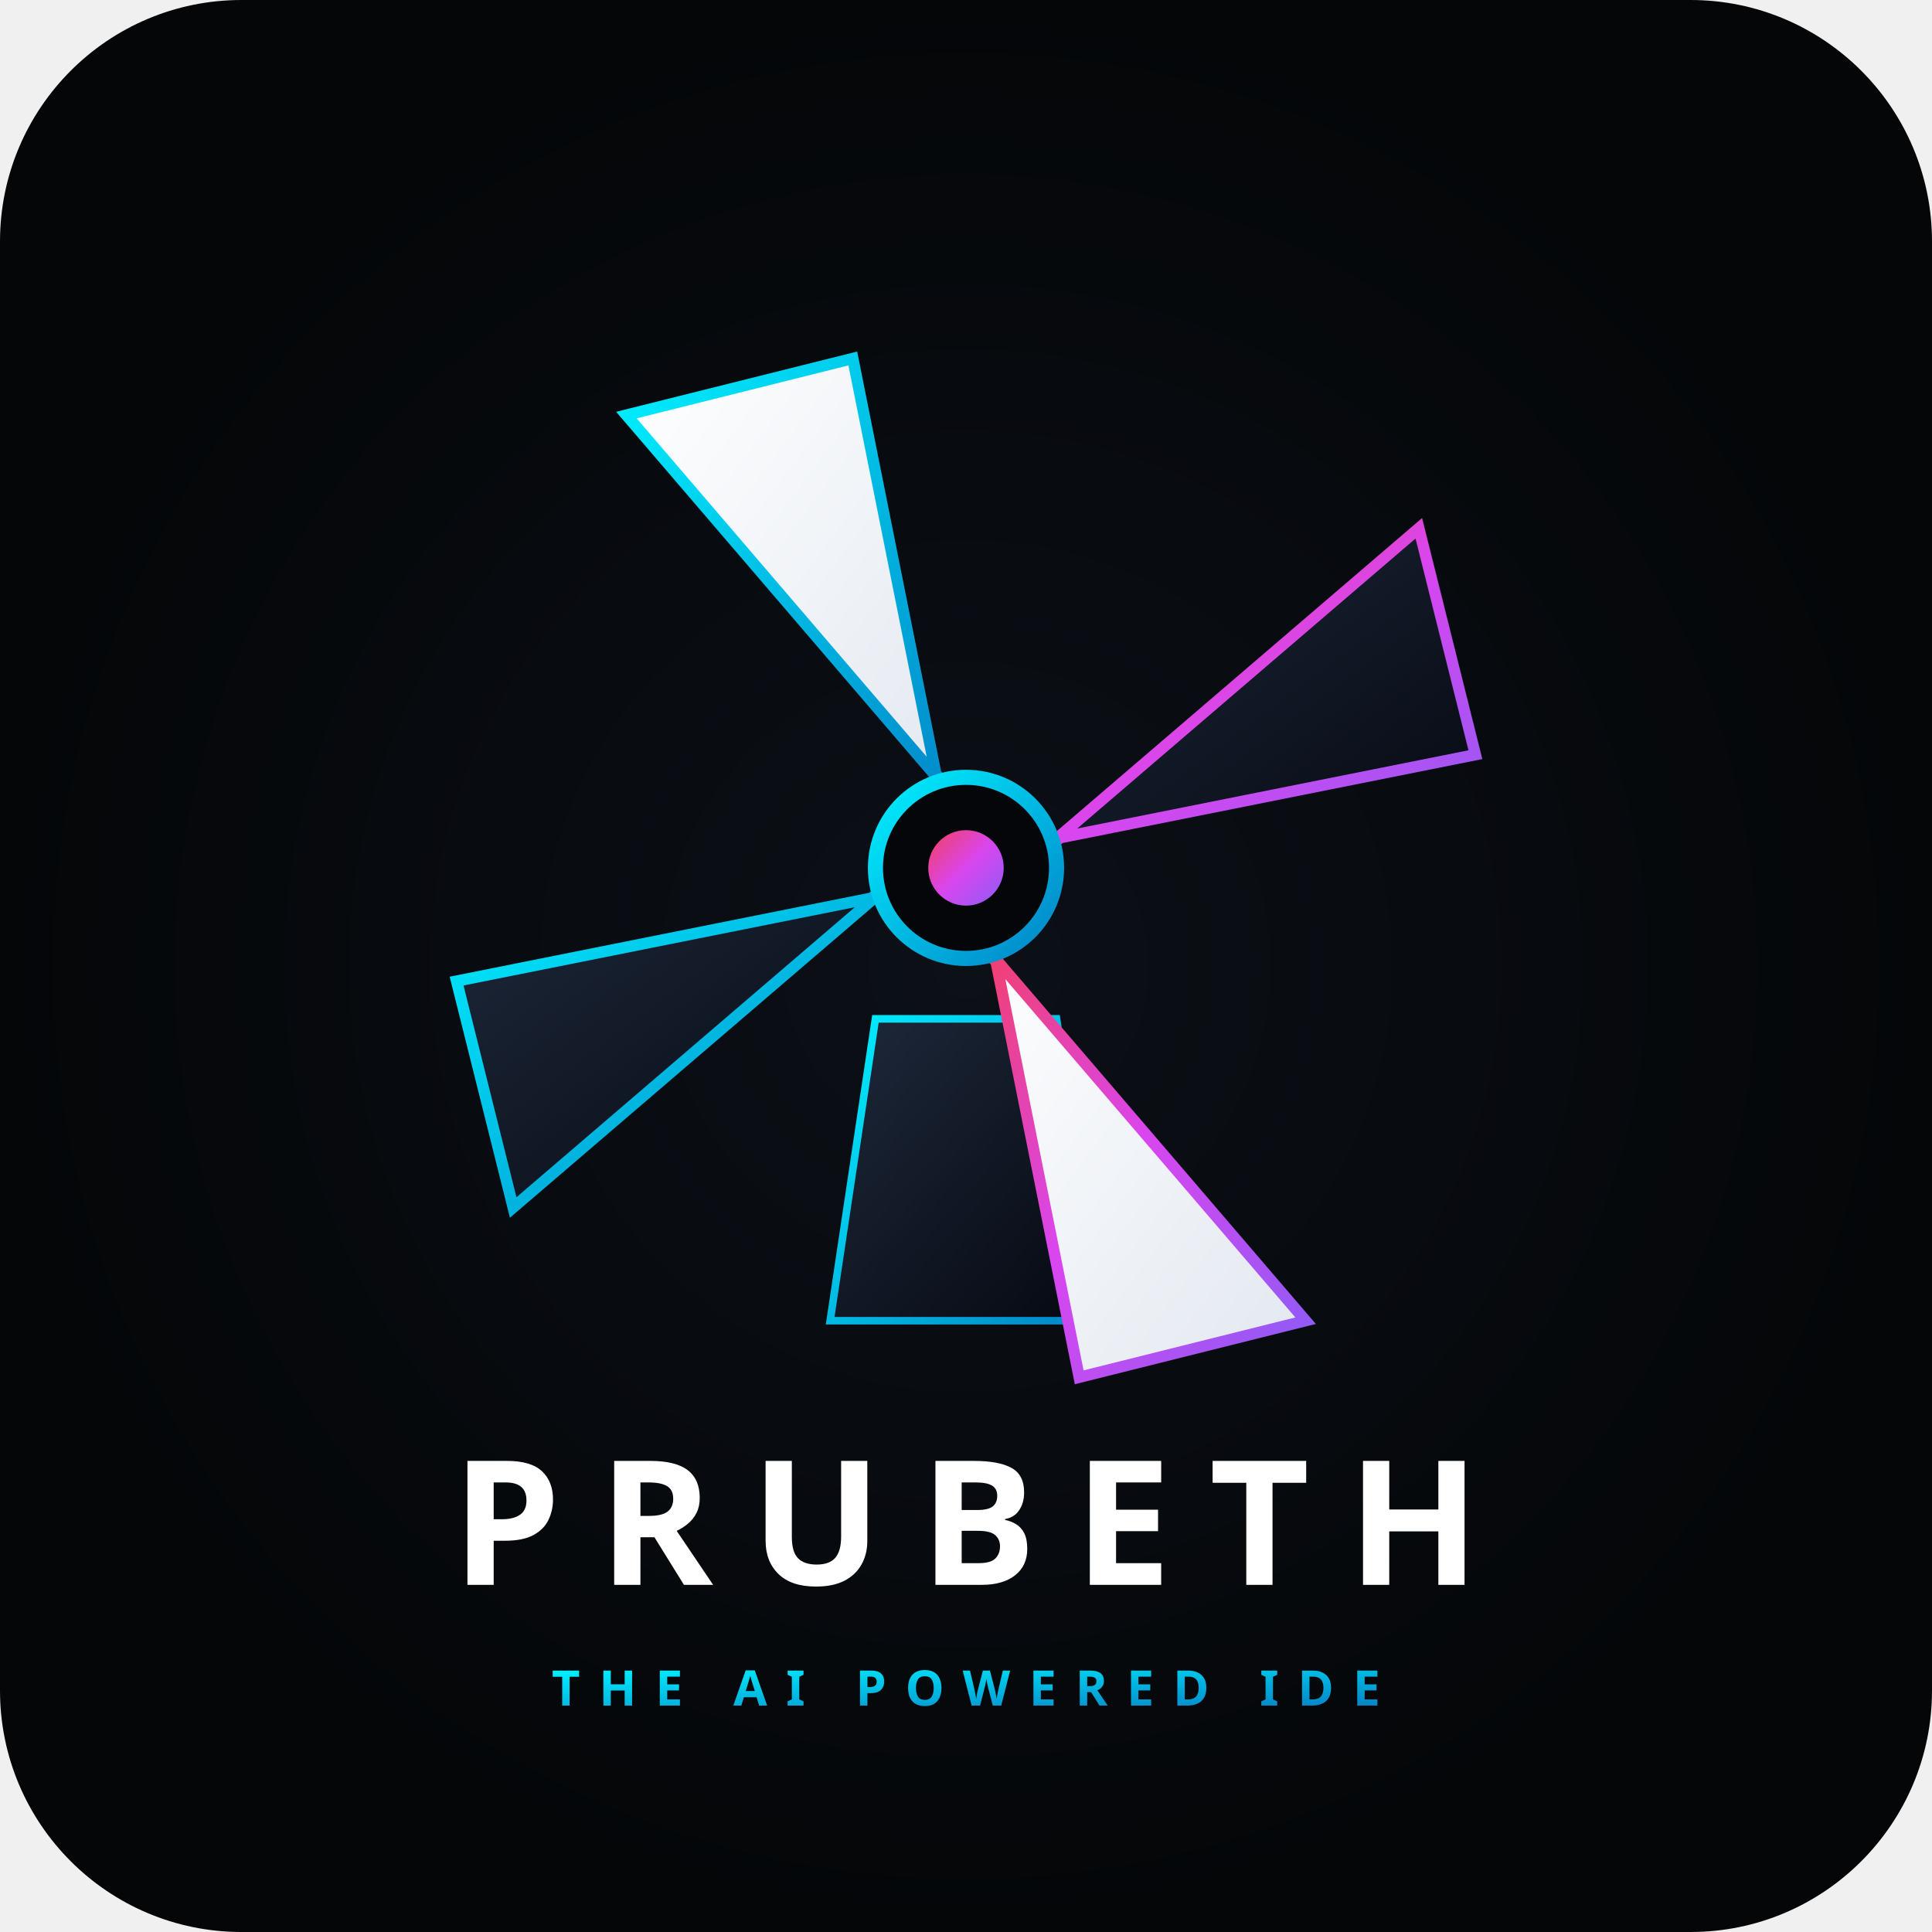
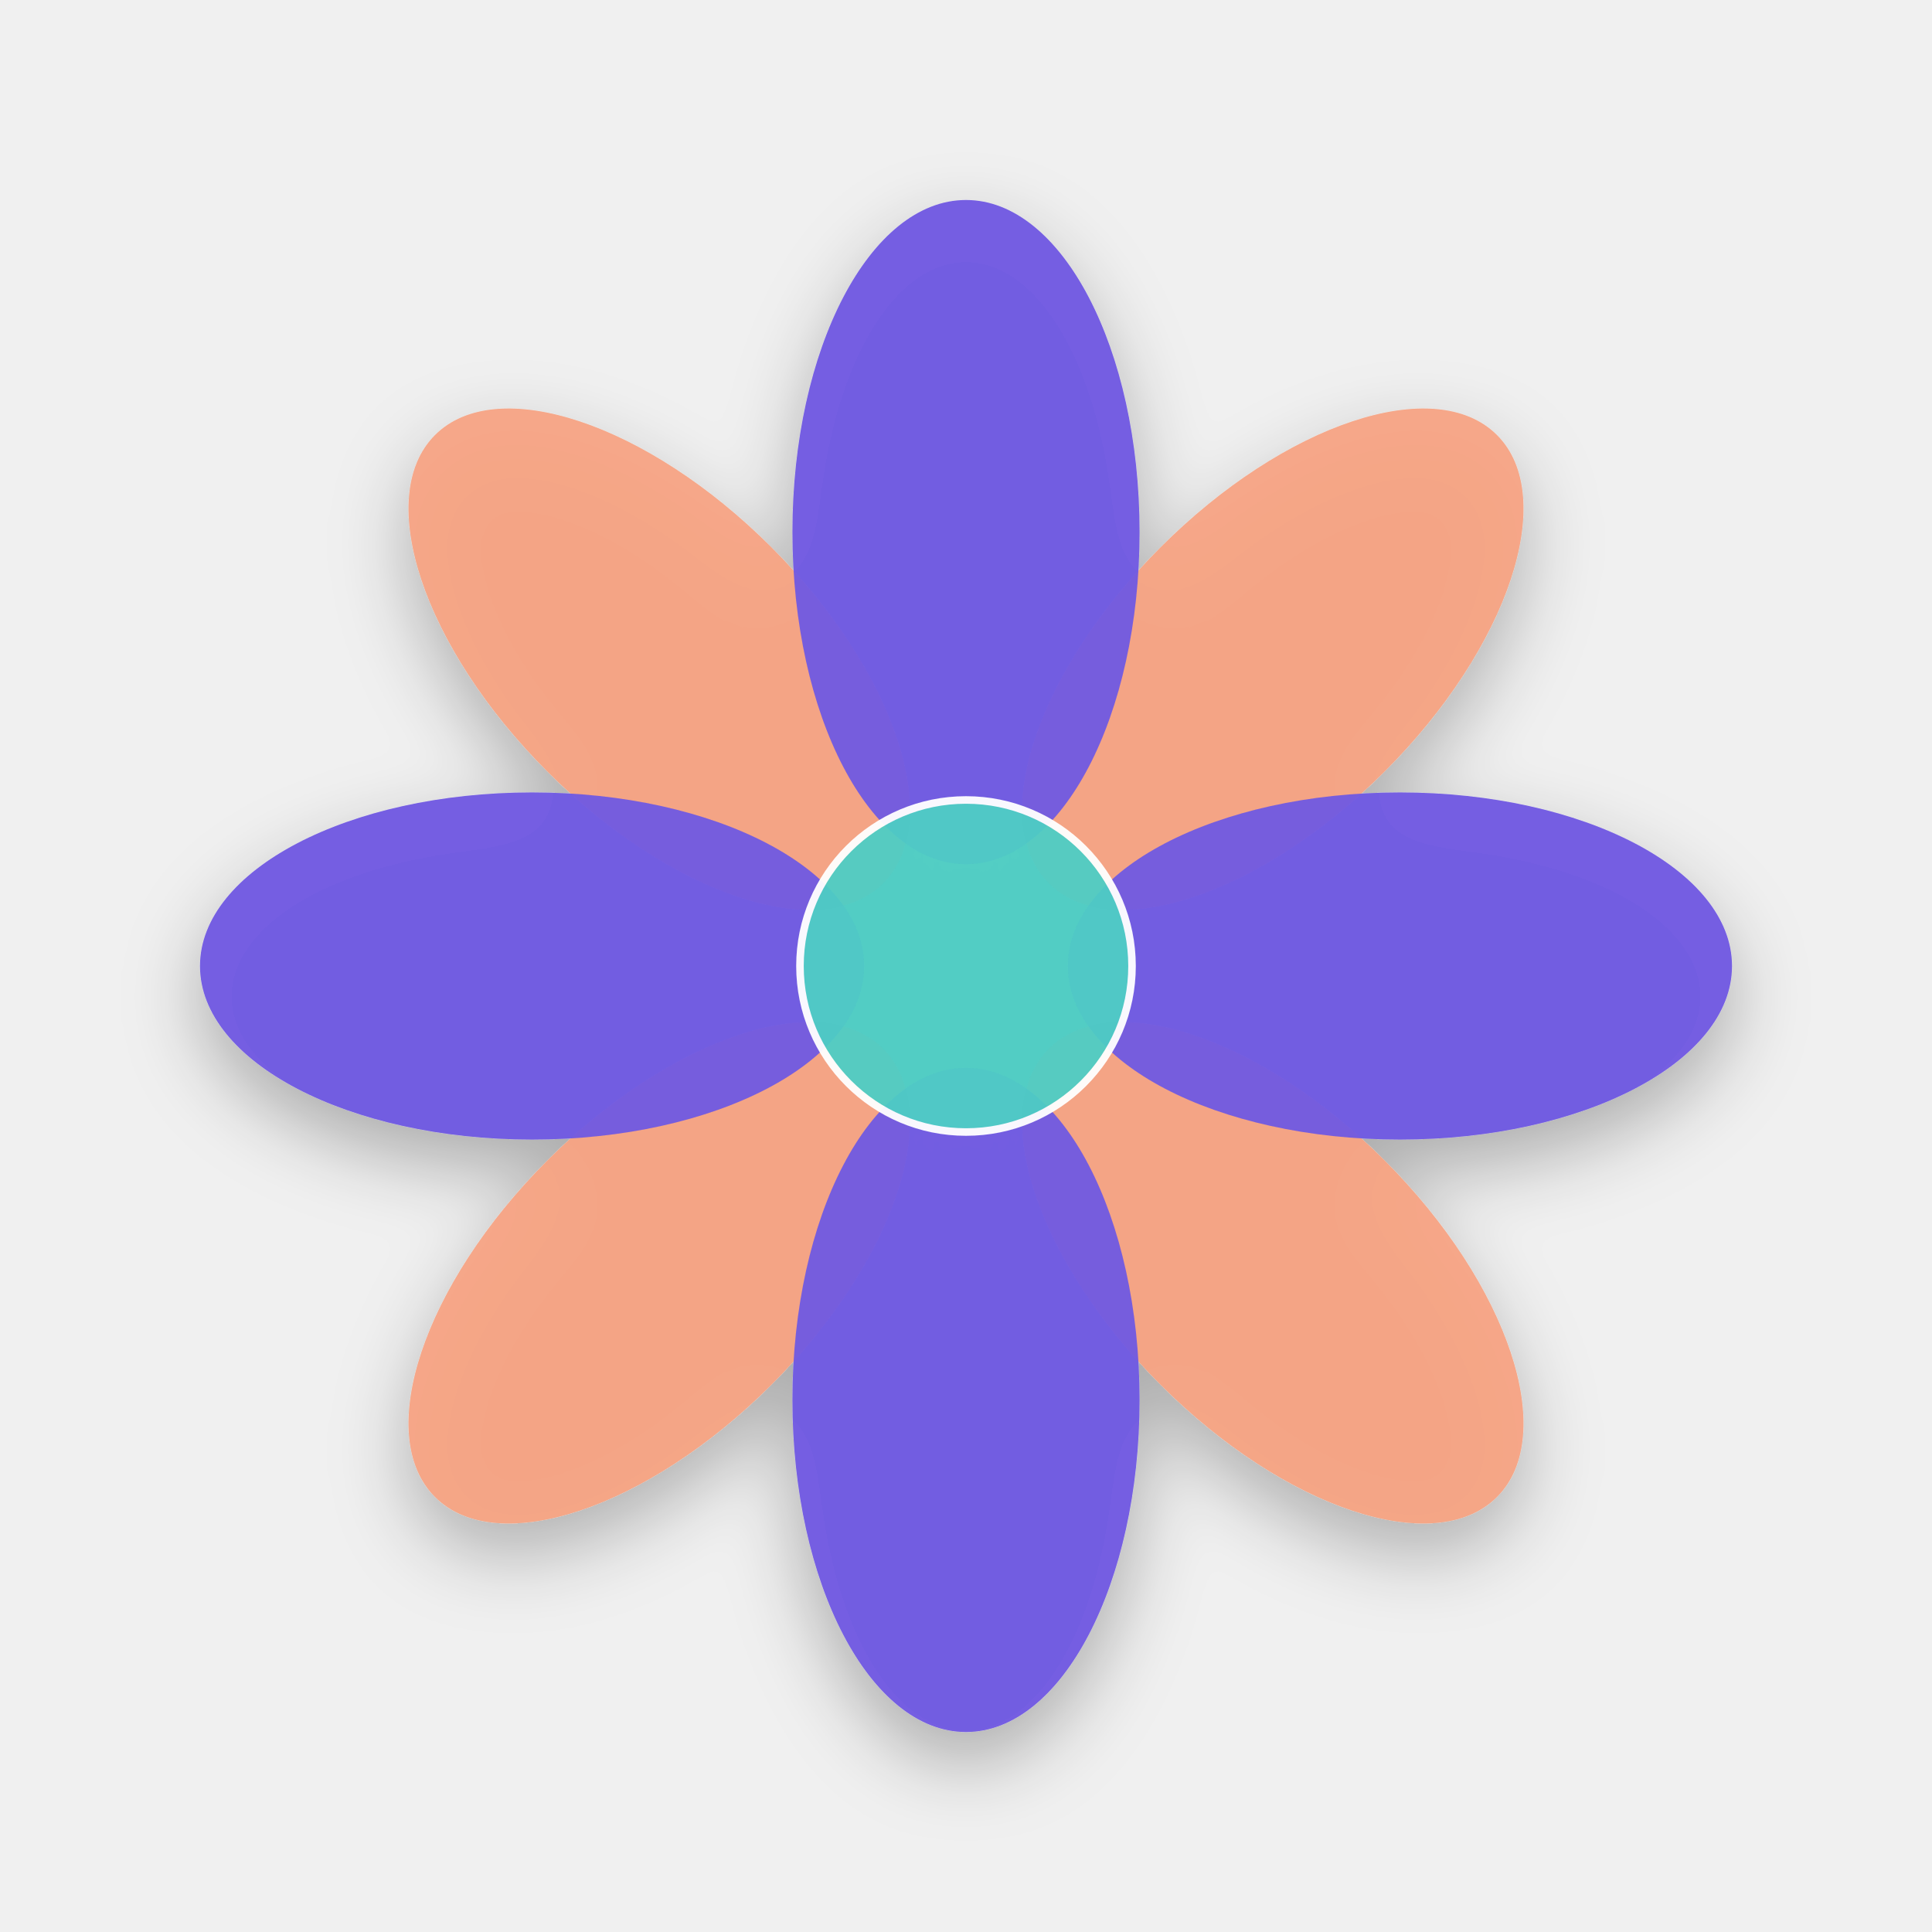
<svg xmlns="http://www.w3.org/2000/svg" viewBox="0 0 512 512" width="512" height="512">
  <defs>
-     <radialGradient id="bgObsidian" cx="50%" cy="50%" r="50%">
-       <stop offset="0%" stop-color="#0c1017" />
-       <stop offset="100%" stop-color="#040608" />
-     </radialGradient>
-     <linearGradient id="cyanAccent" x1="0%" y1="0%" x2="100%" y2="100%">
-       <stop offset="0%" stop-color="#00F0FF" />
-       <stop offset="100%" stop-color="#0284C7" />
-     </linearGradient>
-     <linearGradient id="purpleAccent" x1="0%" y1="0%" x2="100%" y2="100%">
-       <stop offset="0%" stop-color="#F43F5E" />
-       <stop offset="50%" stop-color="#D946EF" />
-       <stop offset="100%" stop-color="#8B5CF6" />
-     </linearGradient>
-     <linearGradient id="whiteBlade" x1="0%" y1="0%" x2="100%" y2="100%">
-       <stop offset="0%" stop-color="#FFFFFF" />
-       <stop offset="100%" stop-color="#E2E8F0" />
-     </linearGradient>
-     <linearGradient id="blackBlade" x1="0%" y1="0%" x2="100%" y2="100%">
-       <stop offset="0%" stop-color="#1E293B" />
-       <stop offset="100%" stop-color="#050810" />
-     </linearGradient>
+     <filter id="bloomShadow" x="-20%" y="-20%" width="140%" height="140%">
+       <feDropShadow dx="0" dy="8" stdDeviation="10" flood-color="#000000" flood-opacity="0.3" />
+     </filter>
  </defs>
-   <rect width="512" height="512" rx="64" fill="url(#bgObsidian)" />
-   <path d="M 232,270 L 220,350 L 292,350 L 280,270 Z" fill="url(#blackBlade)" stroke="url(#cyanAccent)" stroke-width="2" />
-   <g transform="translate(256, 230)">
-     <path d="M 0,-15 L -90,-120 L -30,-135 L -8,-25 Z" fill="url(#whiteBlade)" stroke="url(#cyanAccent)" stroke-width="3" />
-     <path d="M 15,0 L 120,-90 L 135,-30 L 25,-8 Z" fill="url(#blackBlade)" stroke="url(#purpleAccent)" stroke-width="3" />
-     <path d="M 0,15 L 90,120 L 30,135 L 8,25 Z" fill="url(#whiteBlade)" stroke="url(#purpleAccent)" stroke-width="3" />
-     <path d="M -15,0 L -120,90 L -135,30 L -25,8 Z" fill="url(#blackBlade)" stroke="url(#cyanAccent)" stroke-width="3" />
-     <circle cx="0" cy="0" r="24" fill="#04060A" stroke="url(#cyanAccent)" stroke-width="4" />
-     <circle cx="0" cy="0" r="10" fill="url(#purpleAccent)" />
+   <g filter="url(#bloomShadow)" transform="translate(256, 256)">
+     <g fill="#F7A07E" opacity="0.9">
+       <ellipse cx="0" cy="-115" rx="42" ry="84" transform="rotate(45)" />
+       <ellipse cx="0" cy="-115" rx="42" ry="84" transform="rotate(135)" />
+       <ellipse cx="0" cy="-115" rx="42" ry="84" transform="rotate(225)" />
+       <ellipse cx="0" cy="-115" rx="42" ry="84" transform="rotate(315)" />
+     </g>
+     <g fill="#7059E2" opacity="0.95">
+       <ellipse cx="0" cy="-115" rx="46" ry="88" transform="rotate(0)" />
+       <ellipse cx="0" cy="-115" rx="46" ry="88" transform="rotate(90)" />
+       <ellipse cx="0" cy="-115" rx="46" ry="88" transform="rotate(180)" />
+       <ellipse cx="0" cy="-115" rx="46" ry="88" transform="rotate(270)" />
+     </g>
+     <circle cx="0" cy="0" r="44" fill="#4ECDC4" stroke="#FFFFFF" stroke-width="2" opacity="0.95" />
  </g>
-   <text x="256" y="420" font-family="'Segoe UI', 'Montserrat', 'Helvetica Neue', sans-serif" font-size="46" font-weight="900" fill="#FFFFFF" text-anchor="middle" letter-spacing="10">PRUBETH</text>
-   <text x="256" y="452" font-family="'Segoe UI', sans-serif" font-size="13" font-weight="700" fill="url(#cyanAccent)" text-anchor="middle" letter-spacing="5">THE AI POWERED IDE</text>
</svg>
